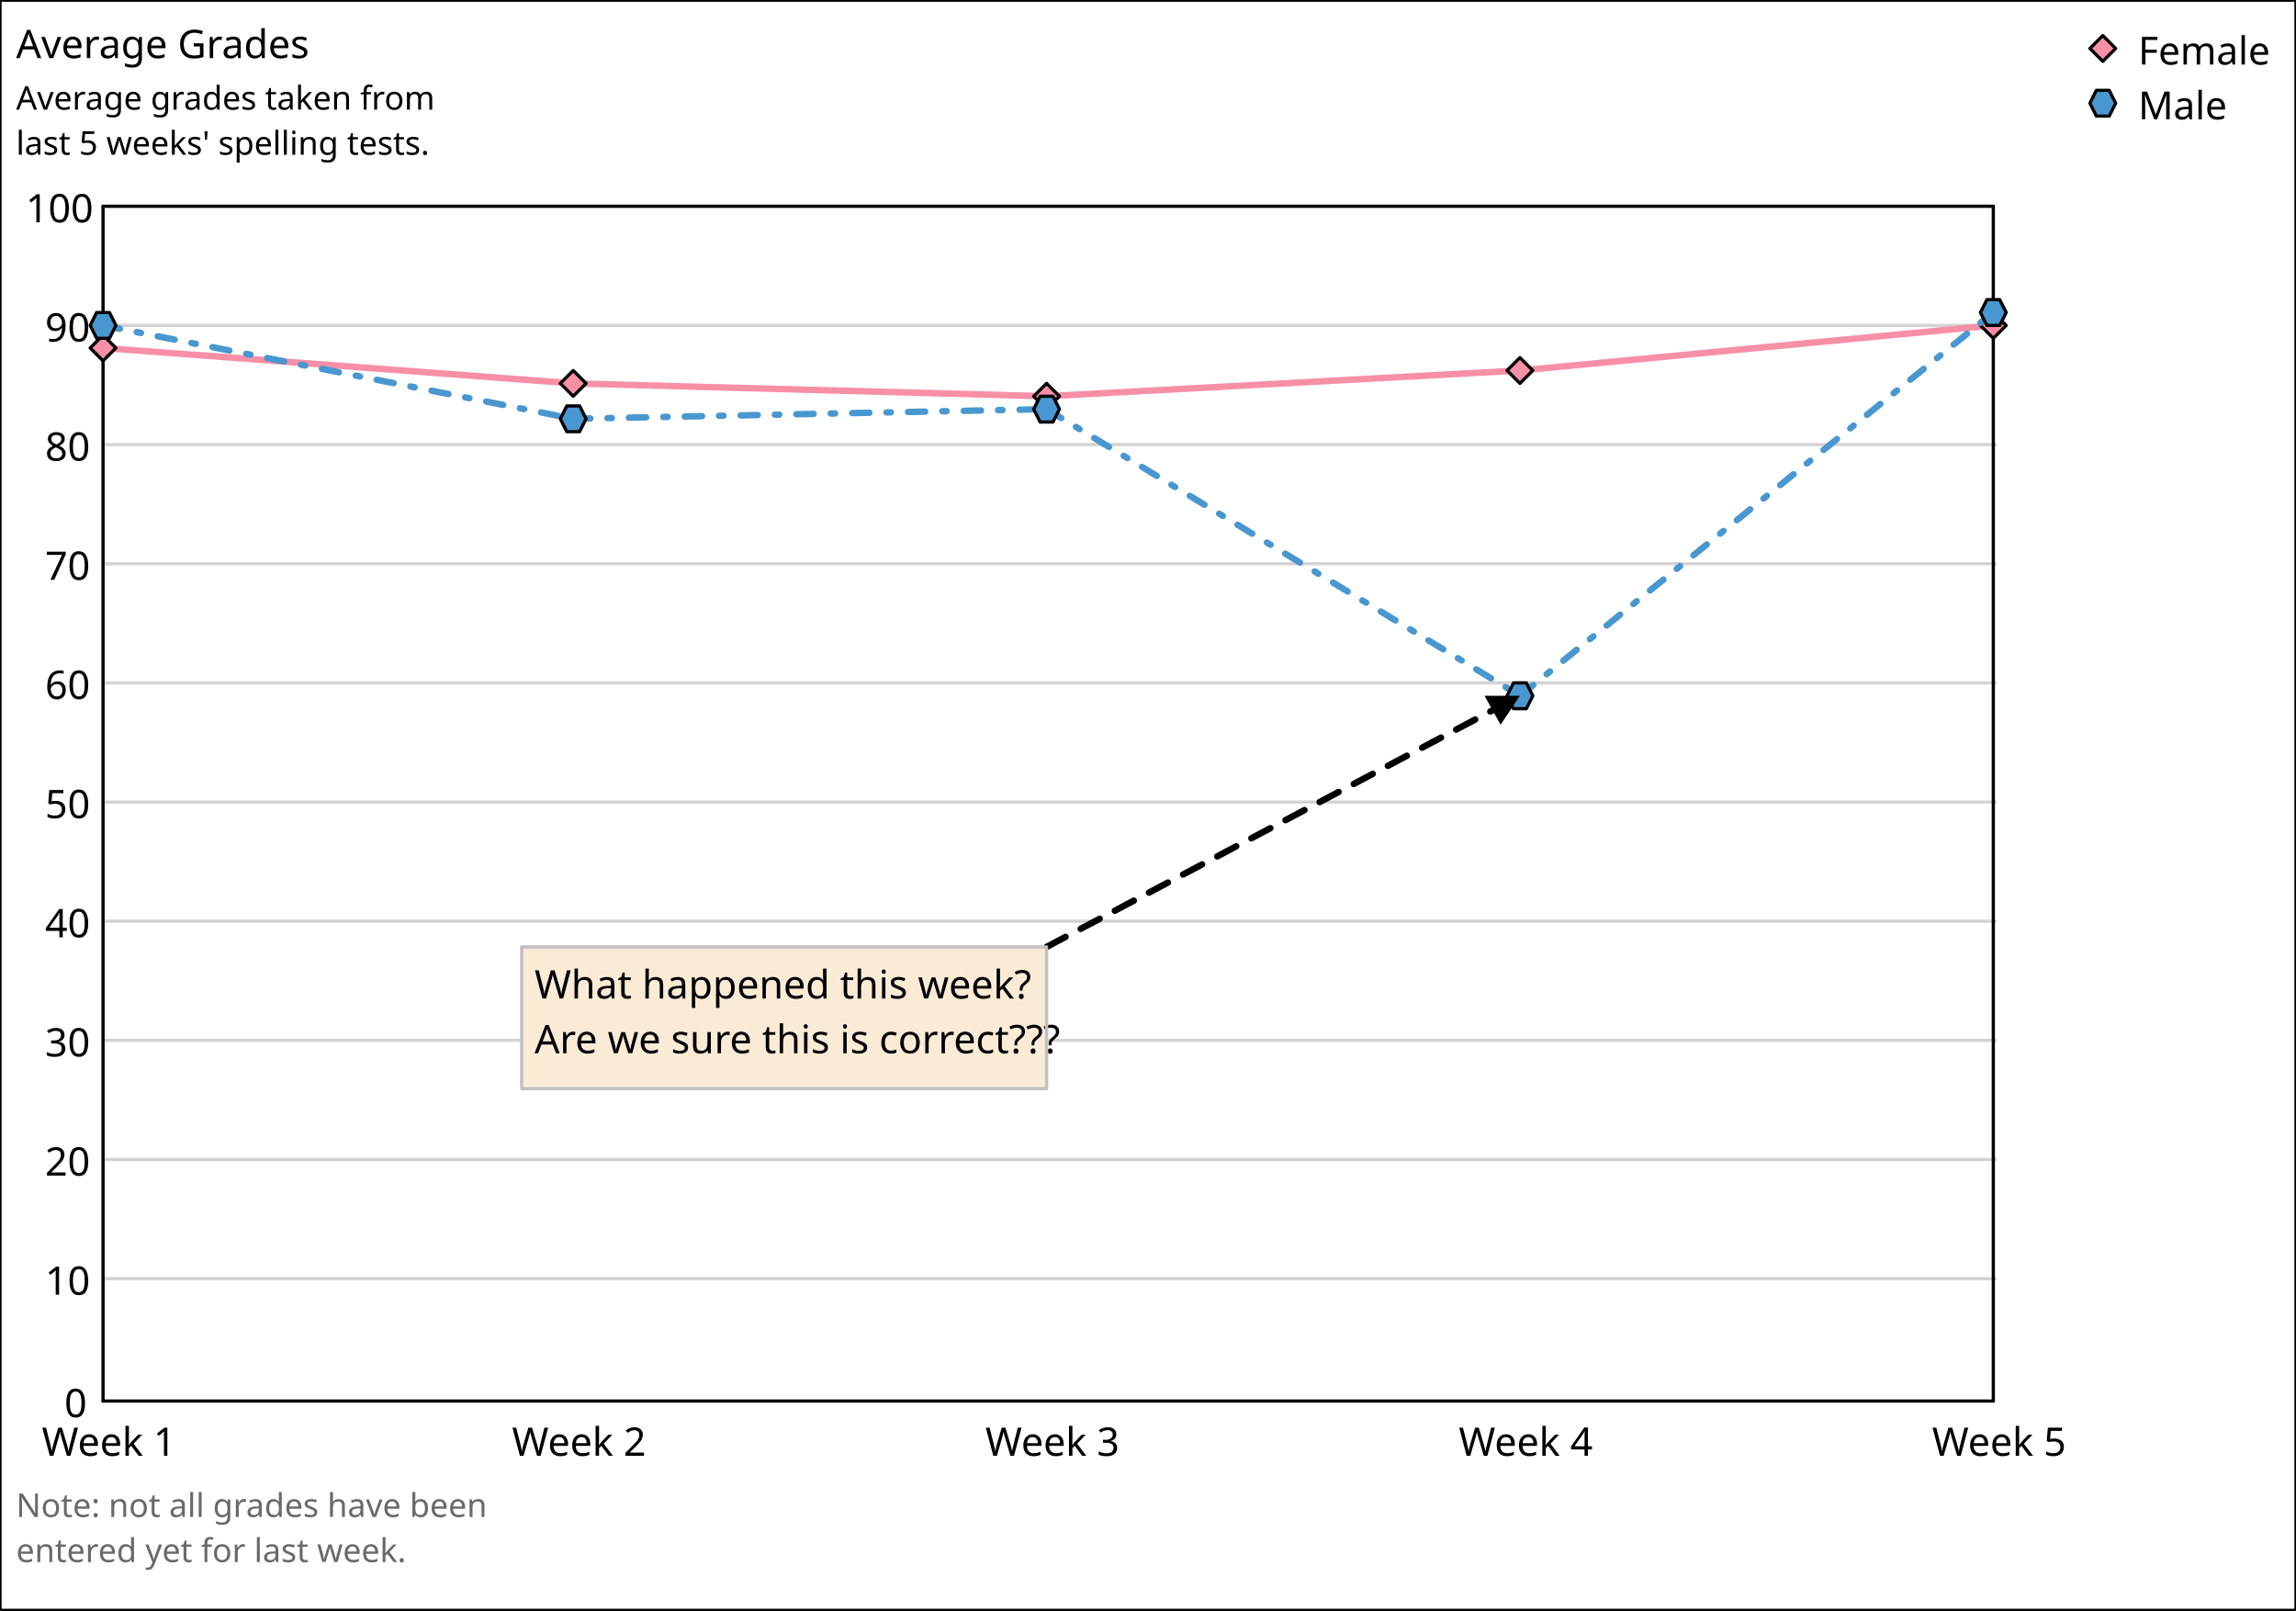
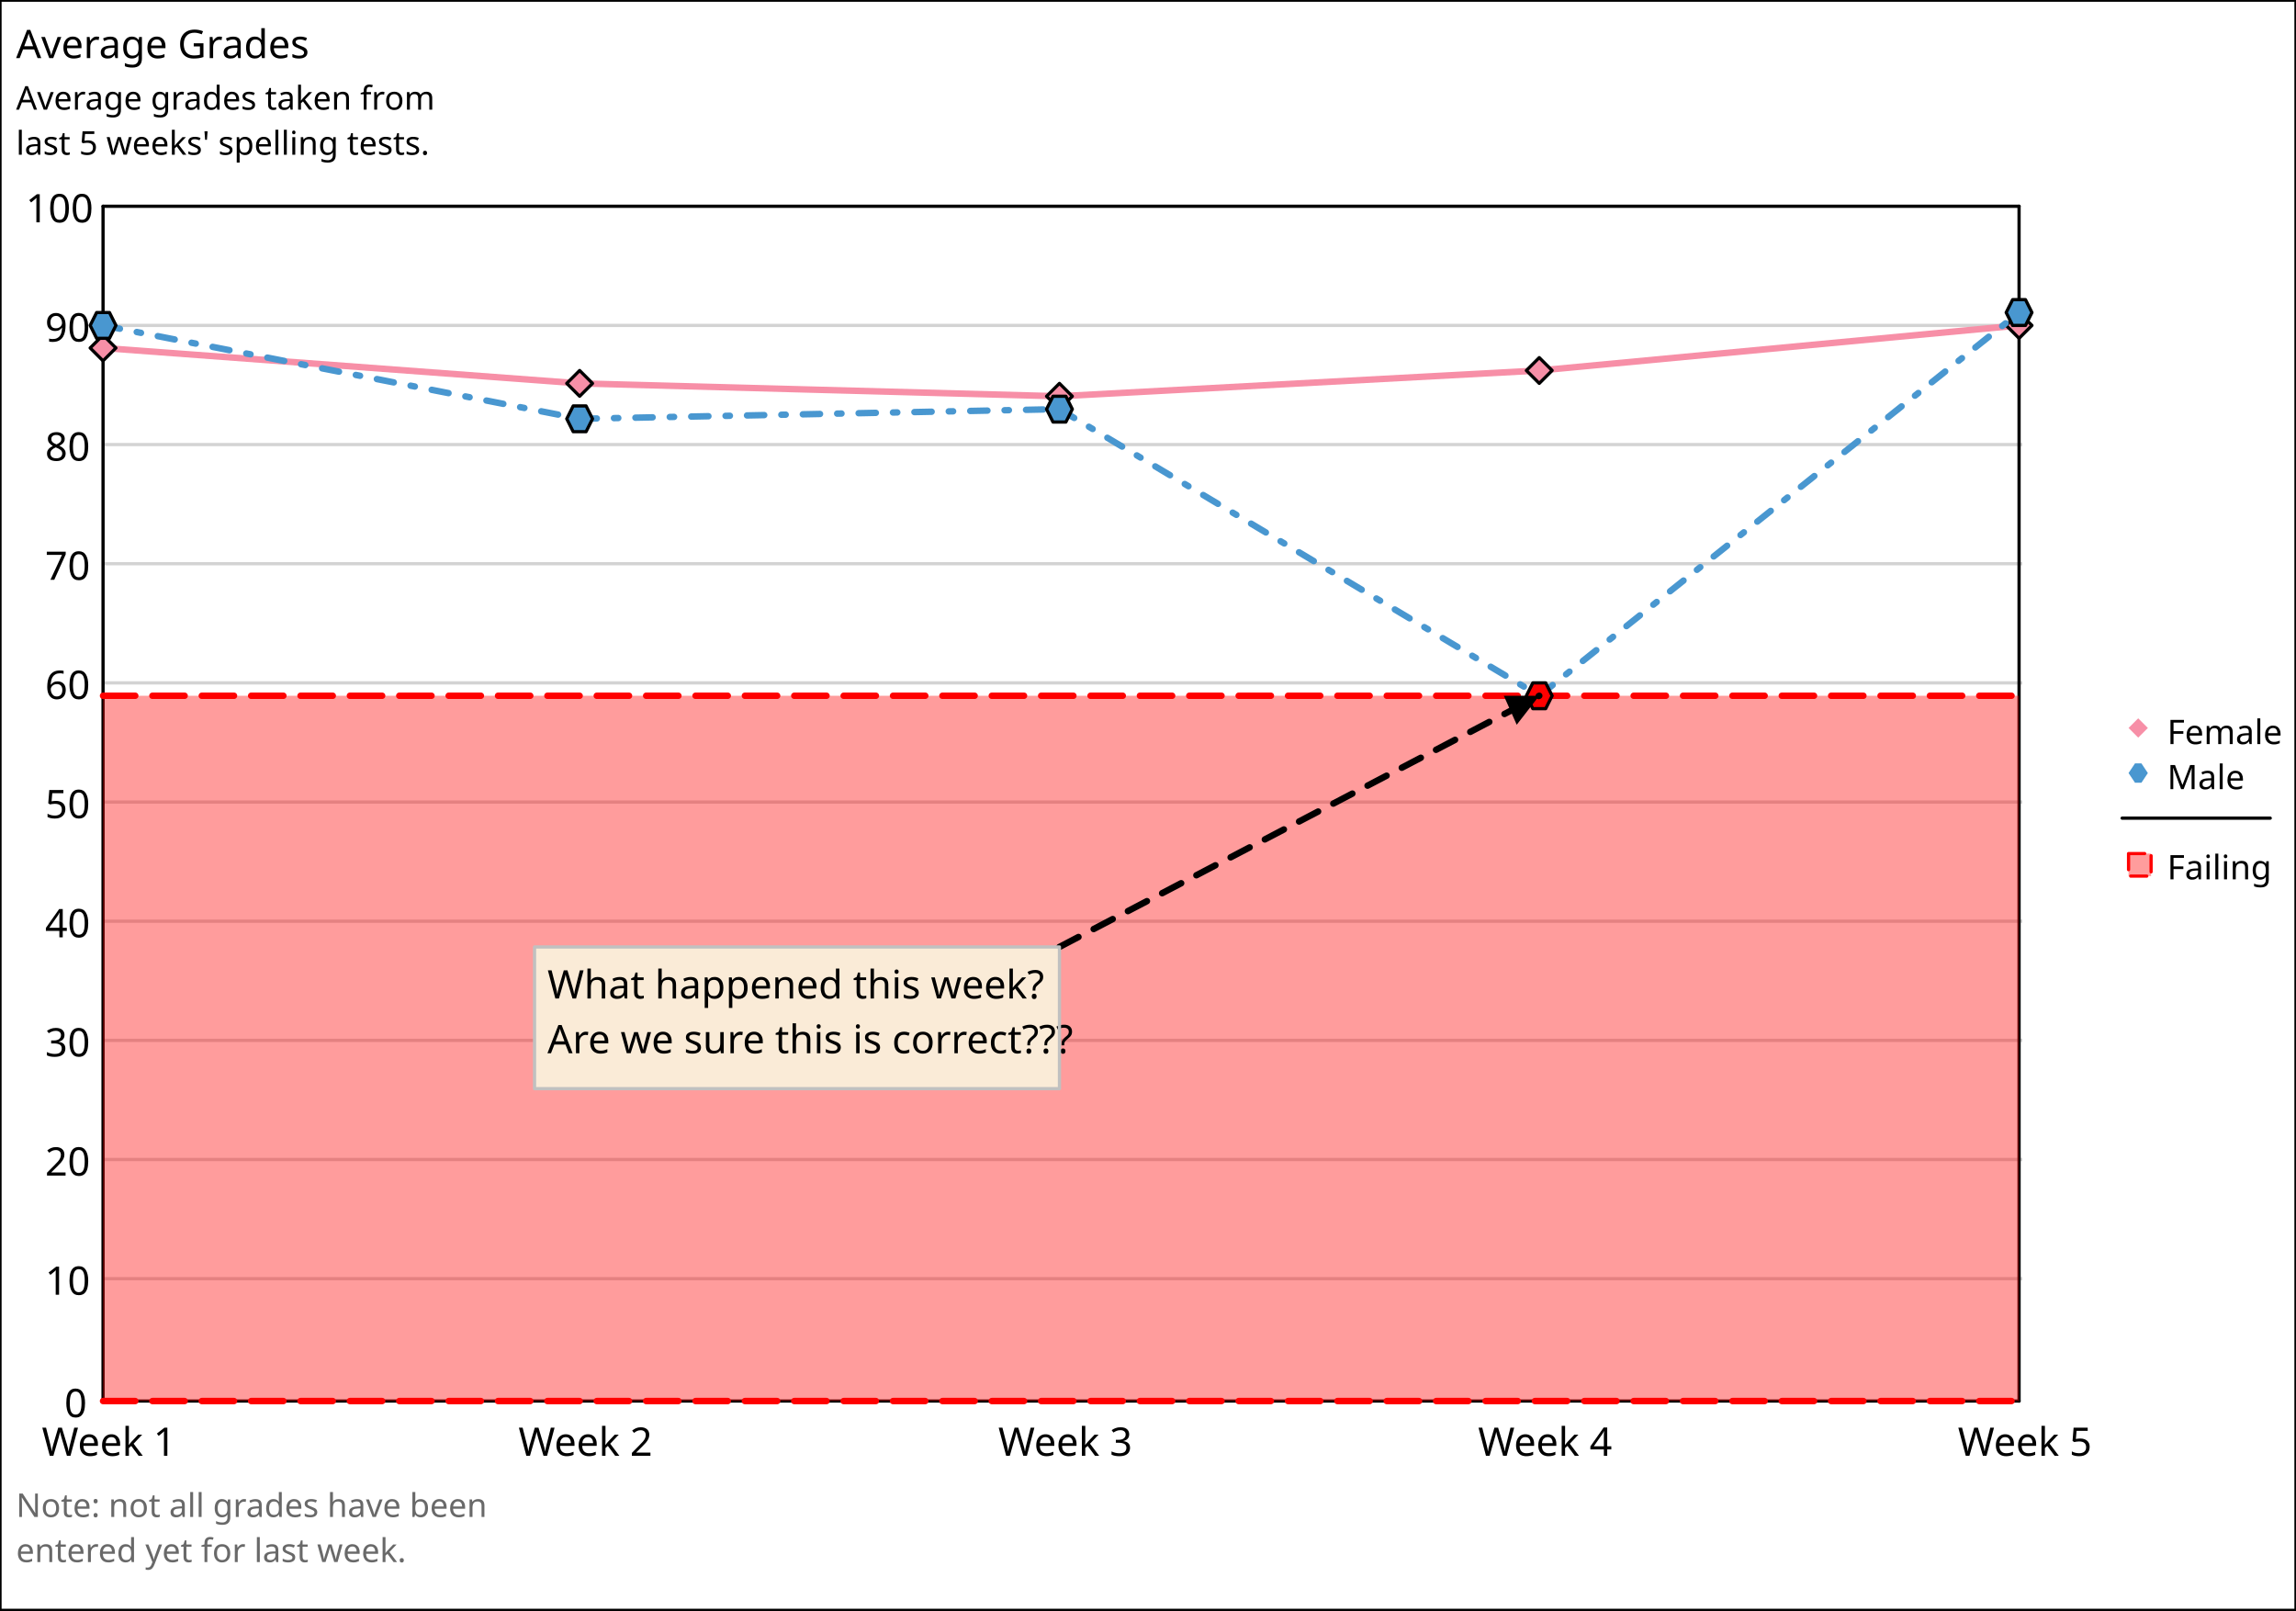
<svg xmlns="http://www.w3.org/2000/svg" width="25.15cm" height="17.64cm" viewBox="0 0 713 500">
  <g style="fill:black; stroke:black; stroke-width:1">
</g>
  <g style="stroke-width:1; stroke-linecap:round; stroke-linejoin:round; fill:#000000; fill-opacity:0.0; stroke:#000000; stroke-opacity:0.0;" transform="translate(0 0) scale(1.00 1.00)">
    <rect x="0" y="0" width="713" height="500" rx="0.00" shape-rendering="auto" />
  </g>
  <g style="stroke-width:1; stroke-linecap:round; stroke-linejoin:round; fill:#FFFFFF; fill-opacity:1.00; stroke:#000000; stroke-opacity:1.00;" transform="translate(0 0) scale(1.00 1.00)">
</g>
  <g style="stroke-width:1; stroke-linecap:round; stroke-linejoin:round; fill:#FFFFFF; fill-opacity:1.00; stroke:#000000; stroke-opacity:1.00;" transform="translate(0 0) scale(1.00 1.00)">
    <rect x="0" y="0" width="713" height="500" rx="0.00" shape-rendering="auto" />
  </g>
  <g style="stroke-width:1; stroke-linecap:butt; stroke-linejoin:round; fill:#FFFFFF; fill-opacity:1.00; stroke:#D3D3D3; stroke-opacity:1.00;" transform="translate(0 0) scale(1.00 1.00)">
-     <path d="M32 397 L620 397" shape-rendering="auto" />
-     <path d="M32 360 L620 360" shape-rendering="auto" />
-     <path d="M32 323 L620 323" shape-rendering="auto" />
-     <path d="M32 286 L620 286" shape-rendering="auto" />
-     <path d="M32 249 L620 249" shape-rendering="auto" />
-     <path d="M32 212 L620 212" shape-rendering="auto" />
-     <path d="M32 175 L620 175" shape-rendering="auto" />
-     <path d="M32 138 L620 138" shape-rendering="auto" />
-     <path d="M32 101 L620 101" shape-rendering="auto" />
+     <path d="M32 397 L628 397" shape-rendering="auto" />
+     <path d="M32 360 L628 360" shape-rendering="auto" />
+     <path d="M32 323 L628 323" shape-rendering="auto" />
+     <path d="M32 286 L628 286" shape-rendering="auto" />
+     <path d="M32 249 L628 249" shape-rendering="auto" />
+     <path d="M32 212 L628 212" shape-rendering="auto" />
+     <path d="M32 175 L628 175" shape-rendering="auto" />
+     <path d="M32 138 L628 138" shape-rendering="auto" />
+     <path d="M32 101 L628 101" shape-rendering="auto" />
  </g>
  <g style="stroke-width:1; stroke-linecap:round; stroke-linejoin:round; fill:#FFFFFF; fill-opacity:1.00; stroke:#000000; stroke-opacity:1.00;" transform="translate(0 0) scale(1.00 1.00)">
-     <path d="M32 435 L619 435" shape-rendering="auto" />
+     <path d="M32 435 L627 435" shape-rendering="auto" />
  </g>
  <g style="stroke-width:1; stroke-linecap:round; stroke-linejoin:round; fill:#000000; fill-opacity:1.00; stroke:#000000; stroke-opacity:1.00;" transform="translate(0 0) scale(1.00 1.00)">
    <text x="13.00" y="452.00" textLength="38" style="font-family:Segoe UI; font-weight:400; font-style:normal; font-size:9.17pt; text-decoration: none; fill:#000000; fill-opacity:1.00; stroke:#000000; stroke-opacity:1.00; stroke-width:0; white-space: pre;" xml:space="preserve" transform="rotate(0.00 13.00 452.00)">Week 1</text>
  </g>
  <g style="stroke-width:1; stroke-linecap:round; stroke-linejoin:round; fill:#000000; fill-opacity:1.00; stroke:#000000; stroke-opacity:1.00;" transform="translate(0 0) scale(1.00 1.00)">
-     <text x="159.00" y="452.00" textLength="38" style="font-family:Segoe UI; font-weight:400; font-style:normal; font-size:9.17pt; text-decoration: none; fill:#000000; fill-opacity:1.00; stroke:#000000; stroke-opacity:1.00; stroke-width:0; white-space: pre;" xml:space="preserve" transform="rotate(0.00 159.00 452.00)">Week 2</text>
+     <text x="161.00" y="452.00" textLength="38" style="font-family:Segoe UI; font-weight:400; font-style:normal; font-size:9.17pt; text-decoration: none; fill:#000000; fill-opacity:1.00; stroke:#000000; stroke-opacity:1.00; stroke-width:0; white-space: pre;" xml:space="preserve" transform="rotate(0.00 161.00 452.00)">Week 2</text>
  </g>
  <g style="stroke-width:1; stroke-linecap:round; stroke-linejoin:round; fill:#000000; fill-opacity:1.00; stroke:#000000; stroke-opacity:1.00;" transform="translate(0 0) scale(1.00 1.00)">
-     <text x="306.00" y="452.00" textLength="38" style="font-family:Segoe UI; font-weight:400; font-style:normal; font-size:9.17pt; text-decoration: none; fill:#000000; fill-opacity:1.00; stroke:#000000; stroke-opacity:1.00; stroke-width:0; white-space: pre;" xml:space="preserve" transform="rotate(0.00 306.00 452.00)">Week 3</text>
+     <text x="310.00" y="452.00" textLength="38" style="font-family:Segoe UI; font-weight:400; font-style:normal; font-size:9.17pt; text-decoration: none; fill:#000000; fill-opacity:1.00; stroke:#000000; stroke-opacity:1.00; stroke-width:0; white-space: pre;" xml:space="preserve" transform="rotate(0.00 310.00 452.00)">Week 3</text>
  </g>
  <g style="stroke-width:1; stroke-linecap:round; stroke-linejoin:round; fill:#000000; fill-opacity:1.00; stroke:#000000; stroke-opacity:1.00;" transform="translate(0 0) scale(1.00 1.00)">
-     <text x="453.00" y="452.00" textLength="38" style="font-family:Segoe UI; font-weight:400; font-style:normal; font-size:9.17pt; text-decoration: none; fill:#000000; fill-opacity:1.00; stroke:#000000; stroke-opacity:1.00; stroke-width:0; white-space: pre;" xml:space="preserve" transform="rotate(0.00 453.00 452.00)">Week 4</text>
+     <text x="459.00" y="452.00" textLength="38" style="font-family:Segoe UI; font-weight:400; font-style:normal; font-size:9.17pt; text-decoration: none; fill:#000000; fill-opacity:1.00; stroke:#000000; stroke-opacity:1.00; stroke-width:0; white-space: pre;" xml:space="preserve" transform="rotate(0.00 459.00 452.00)">Week 4</text>
  </g>
  <g style="stroke-width:1; stroke-linecap:round; stroke-linejoin:round; fill:#000000; fill-opacity:1.00; stroke:#000000; stroke-opacity:1.00;" transform="translate(0 0) scale(1.00 1.00)">
-     <text x="600.00" y="452.00" textLength="38" style="font-family:Segoe UI; font-weight:400; font-style:normal; font-size:9.17pt; text-decoration: none; fill:#000000; fill-opacity:1.00; stroke:#000000; stroke-opacity:1.00; stroke-width:0; white-space: pre;" xml:space="preserve" transform="rotate(0.00 600.00 452.00)">Week 5</text>
+     <text x="608.00" y="452.00" textLength="38" style="font-family:Segoe UI; font-weight:400; font-style:normal; font-size:9.17pt; text-decoration: none; fill:#000000; fill-opacity:1.00; stroke:#000000; stroke-opacity:1.00; stroke-width:0; white-space: pre;" xml:space="preserve" transform="rotate(0.00 608.00 452.00)">Week 5</text>
  </g>
  <g style="stroke-width:1; stroke-linecap:round; stroke-linejoin:round; fill:#FFFFFF; fill-opacity:1.00; stroke:#000000; stroke-opacity:1.00;" transform="translate(0 0) scale(1.00 1.00)">
-     <path d="M32 64 L619 64" shape-rendering="auto" />
+     <path d="M32 64 L627 64" shape-rendering="auto" />
  </g>
  <g style="stroke-width:1; stroke-linecap:round; stroke-linejoin:round; fill:#FFFFFF; fill-opacity:1.00; stroke:#000000; stroke-opacity:1.00;" transform="translate(0 0) scale(1.00 1.00)">
    <path d="M32 64 L32 435" shape-rendering="auto" />
  </g>
  <g style="stroke-width:1; stroke-linecap:round; stroke-linejoin:round; fill:#000000; fill-opacity:1.00; stroke:#000000; stroke-opacity:1.00;" transform="translate(0 0) scale(1.00 1.00)">
    <text x="20.00" y="440.00" textLength="6" style="font-family:Segoe UI; font-weight:400; font-style:normal; font-size:9.17pt; text-decoration: none; fill:#000000; fill-opacity:1.00; stroke:#000000; stroke-opacity:1.00; stroke-width:0; white-space: pre;" xml:space="preserve" transform="rotate(0.00 20.00 440.00)">0</text>
  </g>
  <g style="stroke-width:1; stroke-linecap:round; stroke-linejoin:round; fill:#000000; fill-opacity:1.00; stroke:#000000; stroke-opacity:1.00;" transform="translate(0 0) scale(1.00 1.00)">
    <text x="14.00" y="402.00" textLength="12" style="font-family:Segoe UI; font-weight:400; font-style:normal; font-size:9.17pt; text-decoration: none; fill:#000000; fill-opacity:1.00; stroke:#000000; stroke-opacity:1.00; stroke-width:0; white-space: pre;" xml:space="preserve" transform="rotate(0.00 14.00 402.00)">10</text>
  </g>
  <g style="stroke-width:1; stroke-linecap:round; stroke-linejoin:round; fill:#000000; fill-opacity:1.00; stroke:#000000; stroke-opacity:1.00;" transform="translate(0 0) scale(1.00 1.00)">
    <text x="14.00" y="365.00" textLength="12" style="font-family:Segoe UI; font-weight:400; font-style:normal; font-size:9.17pt; text-decoration: none; fill:#000000; fill-opacity:1.00; stroke:#000000; stroke-opacity:1.00; stroke-width:0; white-space: pre;" xml:space="preserve" transform="rotate(0.00 14.00 365.00)">20</text>
  </g>
  <g style="stroke-width:1; stroke-linecap:round; stroke-linejoin:round; fill:#000000; fill-opacity:1.00; stroke:#000000; stroke-opacity:1.00;" transform="translate(0 0) scale(1.00 1.00)">
    <text x="14.00" y="328.00" textLength="12" style="font-family:Segoe UI; font-weight:400; font-style:normal; font-size:9.17pt; text-decoration: none; fill:#000000; fill-opacity:1.00; stroke:#000000; stroke-opacity:1.00; stroke-width:0; white-space: pre;" xml:space="preserve" transform="rotate(0.00 14.00 328.00)">30</text>
  </g>
  <g style="stroke-width:1; stroke-linecap:round; stroke-linejoin:round; fill:#000000; fill-opacity:1.00; stroke:#000000; stroke-opacity:1.00;" transform="translate(0 0) scale(1.00 1.00)">
    <text x="14.00" y="291.00" textLength="12" style="font-family:Segoe UI; font-weight:400; font-style:normal; font-size:9.17pt; text-decoration: none; fill:#000000; fill-opacity:1.00; stroke:#000000; stroke-opacity:1.00; stroke-width:0; white-space: pre;" xml:space="preserve" transform="rotate(0.00 14.00 291.00)">40</text>
  </g>
  <g style="stroke-width:1; stroke-linecap:round; stroke-linejoin:round; fill:#000000; fill-opacity:1.00; stroke:#000000; stroke-opacity:1.00;" transform="translate(0 0) scale(1.00 1.00)">
    <text x="14.00" y="254.00" textLength="12" style="font-family:Segoe UI; font-weight:400; font-style:normal; font-size:9.17pt; text-decoration: none; fill:#000000; fill-opacity:1.00; stroke:#000000; stroke-opacity:1.00; stroke-width:0; white-space: pre;" xml:space="preserve" transform="rotate(0.00 14.00 254.00)">50</text>
  </g>
  <g style="stroke-width:1; stroke-linecap:round; stroke-linejoin:round; fill:#000000; fill-opacity:1.00; stroke:#000000; stroke-opacity:1.00;" transform="translate(0 0) scale(1.00 1.00)">
    <text x="14.00" y="217.00" textLength="12" style="font-family:Segoe UI; font-weight:400; font-style:normal; font-size:9.17pt; text-decoration: none; fill:#000000; fill-opacity:1.00; stroke:#000000; stroke-opacity:1.00; stroke-width:0; white-space: pre;" xml:space="preserve" transform="rotate(0.00 14.00 217.00)">60</text>
  </g>
  <g style="stroke-width:1; stroke-linecap:round; stroke-linejoin:round; fill:#000000; fill-opacity:1.00; stroke:#000000; stroke-opacity:1.00;" transform="translate(0 0) scale(1.00 1.00)">
    <text x="14.00" y="180.00" textLength="12" style="font-family:Segoe UI; font-weight:400; font-style:normal; font-size:9.17pt; text-decoration: none; fill:#000000; fill-opacity:1.00; stroke:#000000; stroke-opacity:1.00; stroke-width:0; white-space: pre;" xml:space="preserve" transform="rotate(0.00 14.00 180.00)">70</text>
  </g>
  <g style="stroke-width:1; stroke-linecap:round; stroke-linejoin:round; fill:#000000; fill-opacity:1.00; stroke:#000000; stroke-opacity:1.00;" transform="translate(0 0) scale(1.00 1.00)">
    <text x="14.00" y="143.00" textLength="12" style="font-family:Segoe UI; font-weight:400; font-style:normal; font-size:9.17pt; text-decoration: none; fill:#000000; fill-opacity:1.00; stroke:#000000; stroke-opacity:1.00; stroke-width:0; white-space: pre;" xml:space="preserve" transform="rotate(0.00 14.00 143.00)">80</text>
  </g>
  <g style="stroke-width:1; stroke-linecap:round; stroke-linejoin:round; fill:#000000; fill-opacity:1.00; stroke:#000000; stroke-opacity:1.00;" transform="translate(0 0) scale(1.00 1.00)">
    <text x="14.00" y="106.00" textLength="12" style="font-family:Segoe UI; font-weight:400; font-style:normal; font-size:9.17pt; text-decoration: none; fill:#000000; fill-opacity:1.00; stroke:#000000; stroke-opacity:1.00; stroke-width:0; white-space: pre;" xml:space="preserve" transform="rotate(0.00 14.00 106.00)">90</text>
  </g>
  <g style="stroke-width:1; stroke-linecap:round; stroke-linejoin:round; fill:#000000; fill-opacity:1.00; stroke:#000000; stroke-opacity:1.00;" transform="translate(0 0) scale(1.00 1.00)">
    <text x="8.00" y="69.00" textLength="18" style="font-family:Segoe UI; font-weight:400; font-style:normal; font-size:9.17pt; text-decoration: none; fill:#000000; fill-opacity:1.00; stroke:#000000; stroke-opacity:1.00; stroke-width:0; white-space: pre;" xml:space="preserve" transform="rotate(0.00 8.00 69.00)">100</text>
  </g>
  <g style="stroke-width:1; stroke-linecap:round; stroke-linejoin:round; fill:#FFFFFF; fill-opacity:1.00; stroke:#000000; stroke-opacity:1.00;" transform="translate(0 0) scale(1.00 1.00)">
-     <path d="M619 64 L619 435" shape-rendering="auto" />
+     <path d="M627 64 L627 435" shape-rendering="auto" />
  </g>
  <g style="stroke-width:1; stroke-linecap:round; stroke-linejoin:round; fill:#000000; fill-opacity:1.00; stroke:#000000; stroke-opacity:1.00;" transform="translate(0 0) scale(1.00 1.00)">
    <text x="5.00" y="18.00" textLength="82" style="font-family:Segoe UI; font-weight:400; font-style:normal; font-size:9.17pt; text-decoration: none; fill:#000000; fill-opacity:1.00; stroke:#000000; stroke-opacity:1.00; stroke-width:0; white-space: pre;" xml:space="preserve" transform="rotate(0.00 5.00 18.00)">Average Grades</text>
  </g>
  <g style="stroke-width:1; stroke-linecap:round; stroke-linejoin:round; fill:#000000; fill-opacity:1.00; stroke:#000000; stroke-opacity:1.00;" transform="translate(0 0) scale(1.00 1.00)">
    <text x="5.00" y="34.00" textLength="118" style="font-family:Segoe UI; font-weight:400; font-style:normal; font-size:7.64pt; text-decoration: none; fill:#000000; fill-opacity:1.00; stroke:#000000; stroke-opacity:1.00; stroke-width:0; white-space: pre;" xml:space="preserve" transform="rotate(0.00 5.00 34.00)">Average grades taken from</text>
    <text x="5.00" y="48.00" textLength="113" style="font-family:Segoe UI; font-weight:400; font-style:normal; font-size:7.64pt; text-decoration: none; fill:#000000; fill-opacity:1.00; stroke:#000000; stroke-opacity:1.00; stroke-width:0; white-space: pre;" xml:space="preserve" transform="rotate(0.00 5.00 48.00)">last 5 weeks' spelling tests.</text>
  </g>
  <g style="stroke-width:1; stroke-linecap:round; stroke-linejoin:round; fill:#000000; fill-opacity:1.00; stroke:#000000; stroke-opacity:1.00;" transform="translate(0 0) scale(1.00 1.00)">
    <text x="5.00" y="471.00" textLength="134" style="font-family:Segoe UI; font-weight:400; font-style:normal; font-size:7.64pt; text-decoration: none; fill:#696969; fill-opacity:1.00; stroke:#696969; stroke-opacity:1.00; stroke-width:0; white-space: pre;" xml:space="preserve" transform="rotate(0.00 5.00 471.00)">Note: not all grades have been</text>
    <text x="5.00" y="485.00" textLength="108" style="font-family:Segoe UI; font-weight:400; font-style:normal; font-size:7.64pt; text-decoration: none; fill:#696969; fill-opacity:1.00; stroke:#696969; stroke-opacity:1.00; stroke-width:0; white-space: pre;" xml:space="preserve" transform="rotate(0.00 5.00 485.00)">entered yet for last week.</text>
  </g>
+   <g style="stroke-width:1; stroke-linecap:round; stroke-linejoin:round; fill:#FF0000; fill-opacity:0.39; stroke:#000000; stroke-opacity:0.0;" transform="translate(0 0) scale(1.00 1.00)">
+     <polygon points="32 435 627 435 627 216 32 216 " shape-rendering="auto" style="fill-rule:evenodd;" />
+   </g>
+   <g style="stroke-width:2; stroke-linecap:round; stroke-linejoin:round; fill:#FFFFFF; fill-opacity:1.00; stroke:#FF0000; stroke-opacity:1.00;" transform="translate(0 0) scale(1.00 1.00)">
+     <path d="M32 435 L627 435" shape-rendering="auto" stroke-dasharray="10,5.333" />
+   </g>
+   <g style="stroke-width:2; stroke-linecap:round; stroke-linejoin:round; fill:#FFFFFF; fill-opacity:1.00; stroke:#FF0000; stroke-opacity:1.00;" transform="translate(0 0) scale(1.00 1.00)">
+     <path d="M32 216 L627 216" shape-rendering="auto" stroke-dasharray="10,5.333" />
+   </g>
  <g style="stroke-width:2; stroke-linecap:round; stroke-linejoin:round; fill:#FFFFFF; fill-opacity:1.00; stroke:#F78FA7; stroke-opacity:1.00;" transform="translate(0 0) scale(1.00 1.00)">
-     <path d="M32 108 L178 119" shape-rendering="auto" />
-     <path d="M178 119 L325 123" shape-rendering="auto" />
-     <path d="M325 123 L472 115" shape-rendering="auto" />
-     <path d="M472 115 L619 101" shape-rendering="auto" />
+     <path d="M32 108 L180 119" shape-rendering="auto" />
+     <path d="M180 119 L329 123" shape-rendering="auto" />
+     <path d="M329 123 L478 115" shape-rendering="auto" />
+     <path d="M478 115 L627 101" shape-rendering="auto" />
  </g>
  <g style="stroke-width:1; stroke-linecap:round; stroke-linejoin:round; fill:#F78FA7; fill-opacity:1.00; stroke:#000000; stroke-opacity:1.00;" transform="translate(0 0) scale(1.00 1.00)">
    <polygon points="32 104 36 108 32 112 28 108 " shape-rendering="auto" style="fill-rule:evenodd;" />
  </g>
  <g style="stroke-width:1; stroke-linecap:round; stroke-linejoin:round; fill:#F78FA7; fill-opacity:1.00; stroke:#000000; stroke-opacity:1.00;" transform="translate(0 0) scale(1.00 1.00)">
-     <polygon points="178 115 182 119 178 123 174 119 " shape-rendering="auto" style="fill-rule:evenodd;" />
+     <polygon points="180 115 184 119 180 123 176 119 " shape-rendering="auto" style="fill-rule:evenodd;" />
  </g>
  <g style="stroke-width:1; stroke-linecap:round; stroke-linejoin:round; fill:#F78FA7; fill-opacity:1.00; stroke:#000000; stroke-opacity:1.00;" transform="translate(0 0) scale(1.00 1.00)">
-     <polygon points="325 119 329 123 325 127 321 123 " shape-rendering="auto" style="fill-rule:evenodd;" />
+     <polygon points="329 119 333 123 329 127 325 123 " shape-rendering="auto" style="fill-rule:evenodd;" />
  </g>
  <g style="stroke-width:1; stroke-linecap:round; stroke-linejoin:round; fill:#F78FA7; fill-opacity:1.00; stroke:#000000; stroke-opacity:1.00;" transform="translate(0 0) scale(1.00 1.00)">
-     <polygon points="472 111 476 115 472 119 468 115 " shape-rendering="auto" style="fill-rule:evenodd;" />
+     <polygon points="478 111 482 115 478 119 474 115 " shape-rendering="auto" style="fill-rule:evenodd;" />
  </g>
  <g style="stroke-width:1; stroke-linecap:round; stroke-linejoin:round; fill:#F78FA7; fill-opacity:1.00; stroke:#000000; stroke-opacity:1.00;" transform="translate(0 0) scale(1.00 1.00)">
-     <polygon points="619 97 623 101 619 105 615 101 " shape-rendering="auto" style="fill-rule:evenodd;" />
+     <polygon points="627 97 631 101 627 105 623 101 " shape-rendering="auto" style="fill-rule:evenodd;" />
  </g>
  <g style="stroke-width:2; stroke-linecap:round; stroke-linejoin:round; fill:#FFFFFF; fill-opacity:1.00; stroke:#4997D0; stroke-opacity:1.00;" transform="translate(0 0) scale(1.00 1.00)">
-     <path d="M32 101 L178 130" shape-rendering="auto" stroke-dasharray="5.333,5.333,1.333,5.333" />
-     <path d="M178 130 L325 127" shape-rendering="auto" stroke-dasharray="5.333,5.333,1.333,5.333" />
-     <path d="M325 127 L472 216" shape-rendering="auto" stroke-dasharray="5.333,5.333,1.333,5.333" />
-     <path d="M472 216 L619 97" shape-rendering="auto" stroke-dasharray="5.333,5.333,1.333,5.333" />
+     <path d="M32 101 L180 130" shape-rendering="auto" stroke-dasharray="5.333,5.333,1.333,5.333" />
+     <path d="M180 130 L329 127" shape-rendering="auto" stroke-dasharray="5.333,5.333,1.333,5.333" />
+     <path d="M329 127 L478 216" shape-rendering="auto" stroke-dasharray="5.333,5.333,1.333,5.333" />
+     <path d="M478 216 L627 97" shape-rendering="auto" stroke-dasharray="5.333,5.333,1.333,5.333" />
  </g>
  <g style="stroke-width:1; stroke-linecap:round; stroke-linejoin:round; fill:#4997D0; fill-opacity:1.00; stroke:#000000; stroke-opacity:1.00;" transform="translate(0 0) scale(1.00 1.00)">
    <polygon points="30 97 28 101 30 105 34 105 36 101 34 97 " shape-rendering="auto" style="fill-rule:evenodd;" />
  </g>
  <g style="stroke-width:1; stroke-linecap:round; stroke-linejoin:round; fill:#4997D0; fill-opacity:1.00; stroke:#000000; stroke-opacity:1.00;" transform="translate(0 0) scale(1.00 1.00)">
-     <polygon points="176 126 174 130 176 134 180 134 182 130 180 126 " shape-rendering="auto" style="fill-rule:evenodd;" />
+     <polygon points="178 126 176 130 178 134 182 134 184 130 182 126 " shape-rendering="auto" style="fill-rule:evenodd;" />
  </g>
  <g style="stroke-width:1; stroke-linecap:round; stroke-linejoin:round; fill:#4997D0; fill-opacity:1.00; stroke:#000000; stroke-opacity:1.00;" transform="translate(0 0) scale(1.00 1.00)">
-     <polygon points="323 123 321 127 323 131 327 131 329 127 327 123 " shape-rendering="auto" style="fill-rule:evenodd;" />
+     <polygon points="327 123 325 127 327 131 331 131 333 127 331 123 " shape-rendering="auto" style="fill-rule:evenodd;" />
+   </g>
+   <g style="stroke-width:1; stroke-linecap:round; stroke-linejoin:round; fill:#FF0000; fill-opacity:1.00; stroke:#000000; stroke-opacity:1.00;" transform="translate(0 0) scale(1.00 1.00)">
+     <polygon points="476 212 474 216 476 220 480 220 482 216 480 212 " shape-rendering="auto" style="fill-rule:evenodd;" />
  </g>
  <g style="stroke-width:1; stroke-linecap:round; stroke-linejoin:round; fill:#4997D0; fill-opacity:1.00; stroke:#000000; stroke-opacity:1.00;" transform="translate(0 0) scale(1.00 1.00)">
-     <polygon points="470 212 468 216 470 220 474 220 476 216 474 212 " shape-rendering="auto" style="fill-rule:evenodd;" />
-   </g>
-   <g style="stroke-width:1; stroke-linecap:round; stroke-linejoin:round; fill:#4997D0; fill-opacity:1.00; stroke:#000000; stroke-opacity:1.00;" transform="translate(0 0) scale(1.00 1.00)">
-     <polygon points="617 93 615 97 617 101 621 101 623 97 621 93 " shape-rendering="auto" style="fill-rule:evenodd;" />
+     <polygon points="625 93 623 97 625 101 629 101 631 97 629 93 " shape-rendering="auto" style="fill-rule:evenodd;" />
  </g>
  <g style="stroke-width:2; stroke-linecap:round; stroke-linejoin:round; fill:#FFFFFF; fill-opacity:1.00; stroke:#000000; stroke-opacity:1.00;" transform="translate(0 0) scale(1.00 1.00)">
-     <path d="M325 294 L472 216" shape-rendering="auto" stroke-dasharray="6.667,5.333" />
+     <path d="M329 294 L478 216" shape-rendering="auto" stroke-dasharray="6.667,5.333" />
  </g>
  <g style="stroke-width:1; stroke-linecap:round; stroke-linejoin:round; fill:#000000; fill-opacity:1.00; stroke:#000000; stroke-opacity:0.0;" transform="translate(0 0) scale(1.00 1.00)">
-     <polygon points="472 216 466 225 461 216 " shape-rendering="auto" style="fill-rule:evenodd;" />
+     <polygon points="478 216 471 225 467 216 " shape-rendering="auto" style="fill-rule:evenodd;" />
  </g>
  <g style="stroke-width:1; stroke-linecap:round; stroke-linejoin:round; fill:#FAEBD7; fill-opacity:1.00; stroke:#000000; stroke-opacity:0.0;" transform="translate(0 0) scale(1.00 1.00)">
-     <rect x="162" y="294" width="163" height="44" rx="0.00" shape-rendering="auto" />
+     <rect x="166" y="294" width="163" height="44" rx="0.00" shape-rendering="auto" />
  </g>
  <g style="stroke-width:1; stroke-linecap:round; stroke-linejoin:round; fill:#000000; fill-opacity:1.00; stroke:#000000; stroke-opacity:1.00;" transform="translate(0 0) scale(1.00 1.00)">
-     <text x="166.00" y="310.00" textLength="141" style="font-family:Segoe UI; font-weight:400; font-style:normal; font-size:9.17pt; text-decoration: none; fill:#000000; fill-opacity:1.00; stroke:#000000; stroke-opacity:1.00; stroke-width:0; white-space: pre;" xml:space="preserve" transform="rotate(0.00 166.00 310.00)">What happened this week?</text>
-     <text x="166.00" y="327.00" textLength="149" style="font-family:Segoe UI; font-weight:400; font-style:normal; font-size:9.17pt; text-decoration: none; fill:#000000; fill-opacity:1.00; stroke:#000000; stroke-opacity:1.00; stroke-width:0; white-space: pre;" xml:space="preserve" transform="rotate(0.00 166.00 327.00)">Are we sure this is correct???</text>
+     <text x="170.00" y="310.00" textLength="141" style="font-family:Segoe UI; font-weight:400; font-style:normal; font-size:9.17pt; text-decoration: none; fill:#000000; fill-opacity:1.00; stroke:#000000; stroke-opacity:1.00; stroke-width:0; white-space: pre;" xml:space="preserve" transform="rotate(0.00 170.00 310.00)">What happened this week?</text>
+     <text x="170.00" y="327.00" textLength="149" style="font-family:Segoe UI; font-weight:400; font-style:normal; font-size:9.17pt; text-decoration: none; fill:#000000; fill-opacity:1.00; stroke:#000000; stroke-opacity:1.00; stroke-width:0; white-space: pre;" xml:space="preserve" transform="rotate(0.00 170.00 327.00)">Are we sure this is correct???</text>
  </g>
  <g style="stroke-width:1; stroke-linecap:round; stroke-linejoin:round; fill:#000000; fill-opacity:0.0; stroke:#C0C0C0; stroke-opacity:1.00;" transform="translate(0 0) scale(1.00 1.00)">
-     <rect x="162" y="294" width="163" height="44" rx="0.00" shape-rendering="auto" />
+     <rect x="166" y="294" width="163" height="44" rx="0.00" shape-rendering="auto" />
  </g>
  <g style="stroke-width:1; stroke-linecap:round; stroke-linejoin:round; fill:#000000; fill-opacity:1.00; stroke:#000000; stroke-opacity:1.00;" transform="translate(0 0) scale(1.00 1.00)">
-     <text x="664.00" y="20.00" textLength="38" style="font-family:Segoe UI; font-weight:400; font-style:normal; font-size:9.03pt; text-decoration: none; fill:#000000; fill-opacity:1.00; stroke:#000000; stroke-opacity:1.00; stroke-width:0; white-space: pre;" xml:space="preserve" transform="rotate(0.00 664.00 20.00)">Female</text>
-     <text x="664.00" y="37.00" textLength="26" style="font-family:Segoe UI; font-weight:400; font-style:normal; font-size:9.03pt; text-decoration: none; fill:#000000; fill-opacity:1.00; stroke:#000000; stroke-opacity:1.00; stroke-width:0; white-space: pre;" xml:space="preserve" transform="rotate(0.00 664.00 37.00)">Male</text>
+     <text x="673.00" y="231.00" textLength="36" style="font-family:Segoe UI; font-weight:400; font-style:normal; font-size:7.88pt; text-decoration: none; fill:#000000; fill-opacity:1.00; stroke:#000000; stroke-opacity:1.00; stroke-width:0; white-space: pre;" xml:space="preserve" transform="rotate(0.00 673.00 231.00)">Female</text>
+     <text x="673.00" y="245.00" textLength="25" style="font-family:Segoe UI; font-weight:400; font-style:normal; font-size:7.88pt; text-decoration: none; fill:#000000; fill-opacity:1.00; stroke:#000000; stroke-opacity:1.00; stroke-width:0; white-space: pre;" xml:space="preserve" transform="rotate(0.00 673.00 245.00)">Male</text>
+     <text x="673.00" y="259.00" textLength="3" style="font-family:Segoe UI; font-weight:400; font-style:normal; font-size:7.88pt; text-decoration: none; fill:#000000; fill-opacity:1.00; stroke:#000000; stroke-opacity:1.00; stroke-width:0; white-space: pre;" xml:space="preserve" transform="rotate(0.00 673.00 259.00)"> </text>
+     <text x="673.00" y="273.00" textLength="35" style="font-family:Segoe UI; font-weight:400; font-style:normal; font-size:7.88pt; text-decoration: none; fill:#000000; fill-opacity:1.00; stroke:#000000; stroke-opacity:1.00; stroke-width:0; white-space: pre;" xml:space="preserve" transform="rotate(0.00 673.00 273.00)">Failing</text>
  </g>
-   <g style="stroke-width:1; stroke-linecap:round; stroke-linejoin:round; fill:#F78FA7; fill-opacity:1.00; stroke:#000000; stroke-opacity:1.00;" transform="translate(0 0) scale(1.00 1.00)">
-     <polygon points="653 11 657 15 653 19 649 15 " shape-rendering="auto" style="fill-rule:evenodd;" />
+   <g style="stroke-width:0; stroke-linecap:round; stroke-linejoin:round; fill:#F78FA7; fill-opacity:1.00; stroke:#000000; stroke-opacity:1.00;" transform="translate(0 0) scale(1.00 1.00)">
+     <polygon points="664 223 667 226 664 229 661 226 " shape-rendering="auto" style="fill-rule:evenodd;" />
  </g>
-   <g style="stroke-width:1; stroke-linecap:round; stroke-linejoin:round; fill:#4997D0; fill-opacity:1.00; stroke:#000000; stroke-opacity:1.00;" transform="translate(0 0) scale(1.00 1.00)">
-     <polygon points="651 28 649 32 651 36 655 36 657 32 655 28 " shape-rendering="auto" style="fill-rule:evenodd;" />
+   <g style="stroke-width:0; stroke-linecap:round; stroke-linejoin:round; fill:#4997D0; fill-opacity:1.00; stroke:#000000; stroke-opacity:1.00;" transform="translate(0 0) scale(1.00 1.00)">
+     <polygon points="663 237 661 240 663 243 665 243 667 240 665 237 " shape-rendering="auto" style="fill-rule:evenodd;" />
+   </g>
+   <g style="stroke-width:1; stroke-linecap:round; stroke-linejoin:round; fill:#000000; fill-opacity:0.00; stroke:#000000; stroke-opacity:1.00;" transform="translate(0 0) scale(1.00 1.00)">
+     <path d="M659 254 L705 254" shape-rendering="auto" />
+   </g>
+   <g style="stroke-width:1; stroke-linecap:round; stroke-linejoin:round; fill:#FF0000; fill-opacity:0.39; stroke:#FF0000; stroke-opacity:1.00;" transform="translate(0 0) scale(1.00 1.00)">
+     <rect x="661" y="265" width="7" height="7" rx="0.00" shape-rendering="auto" stroke-dasharray="5,2.667" />
  </g>
</svg>
